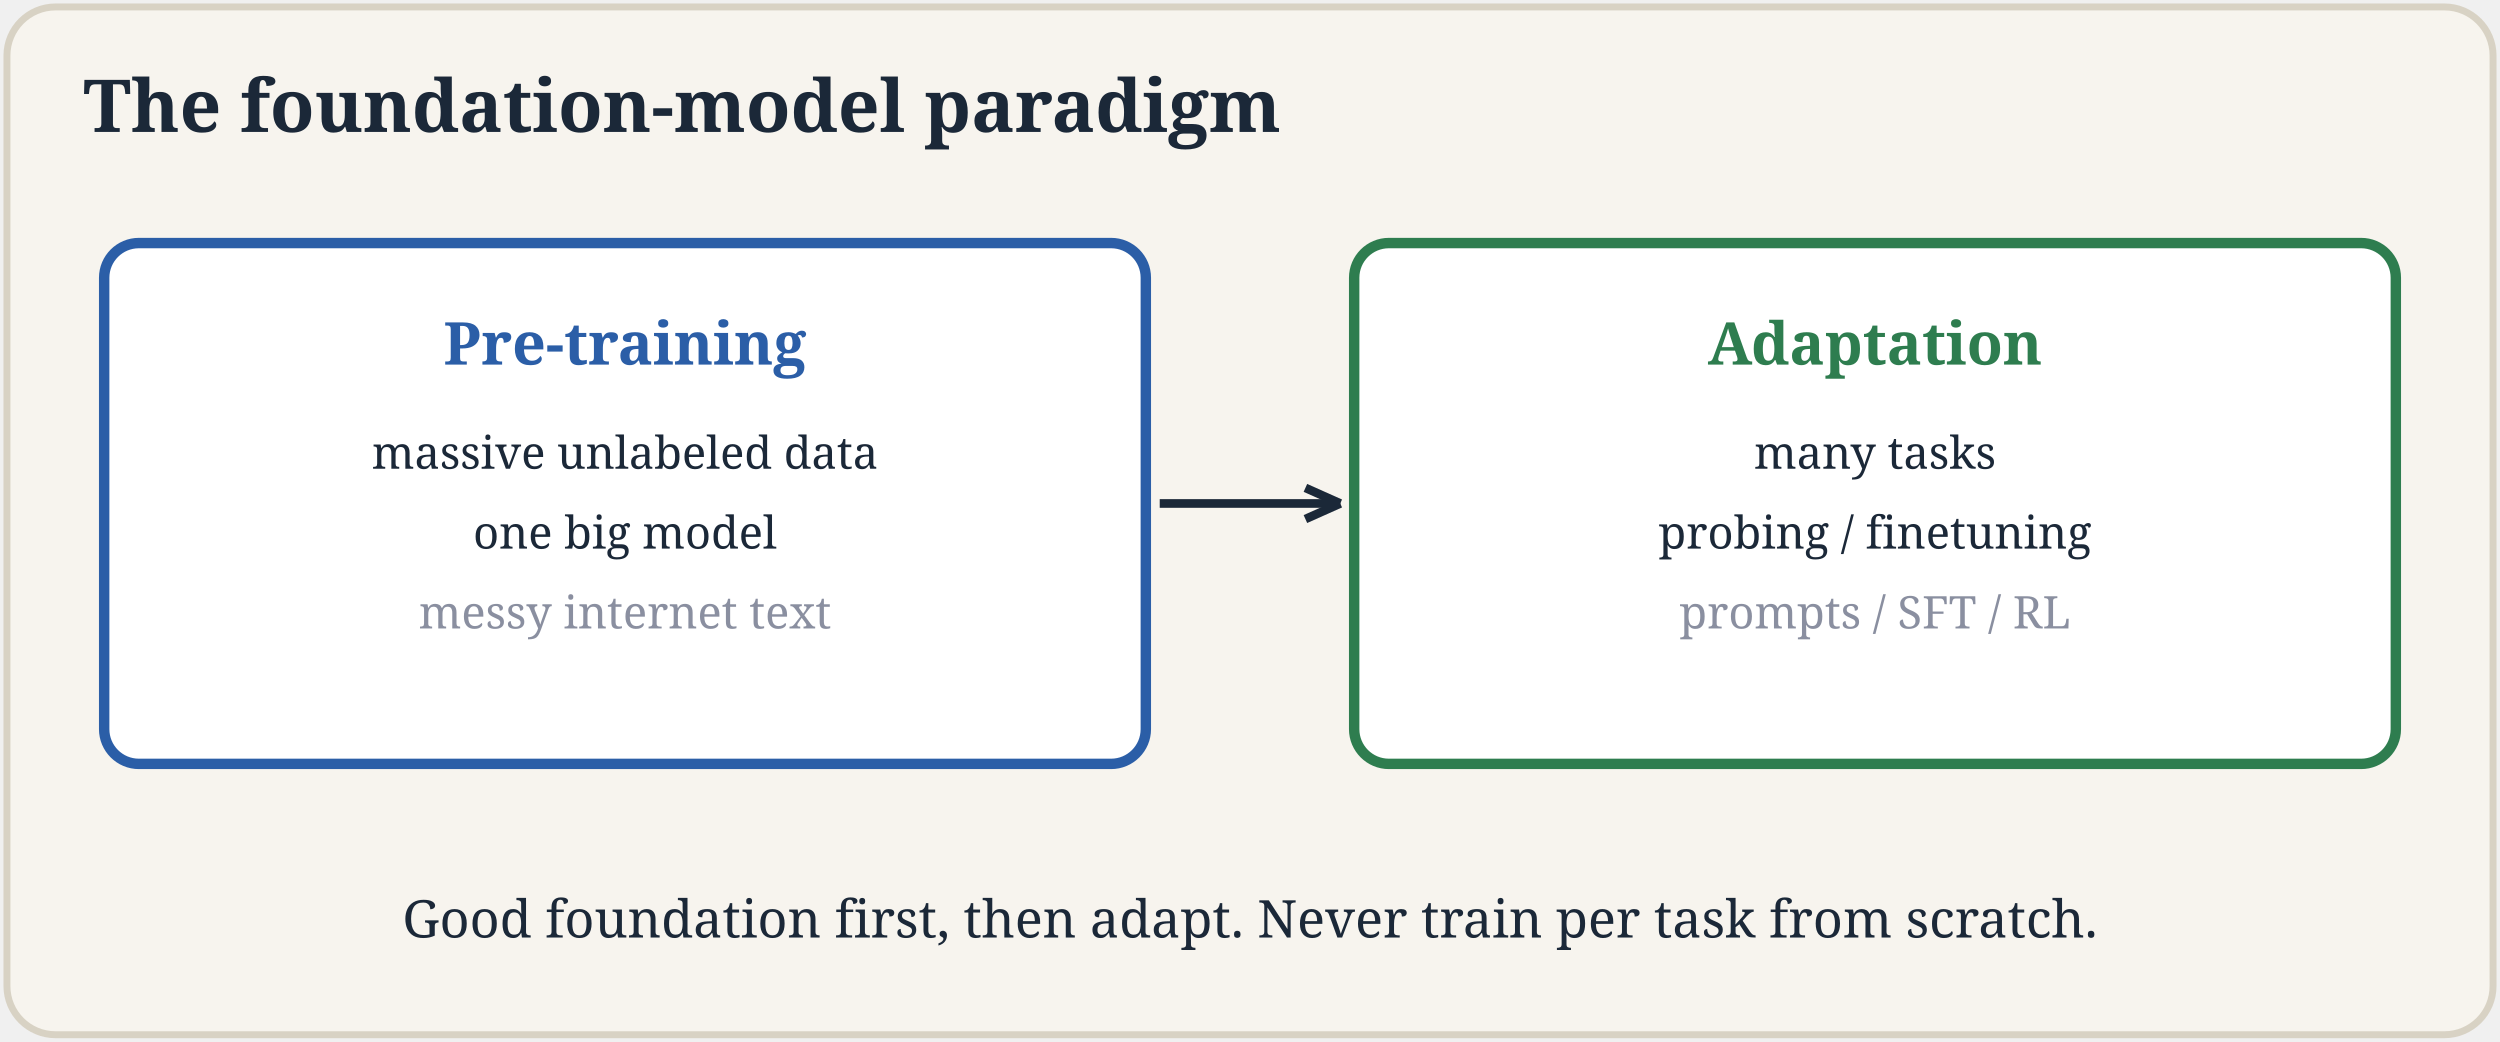
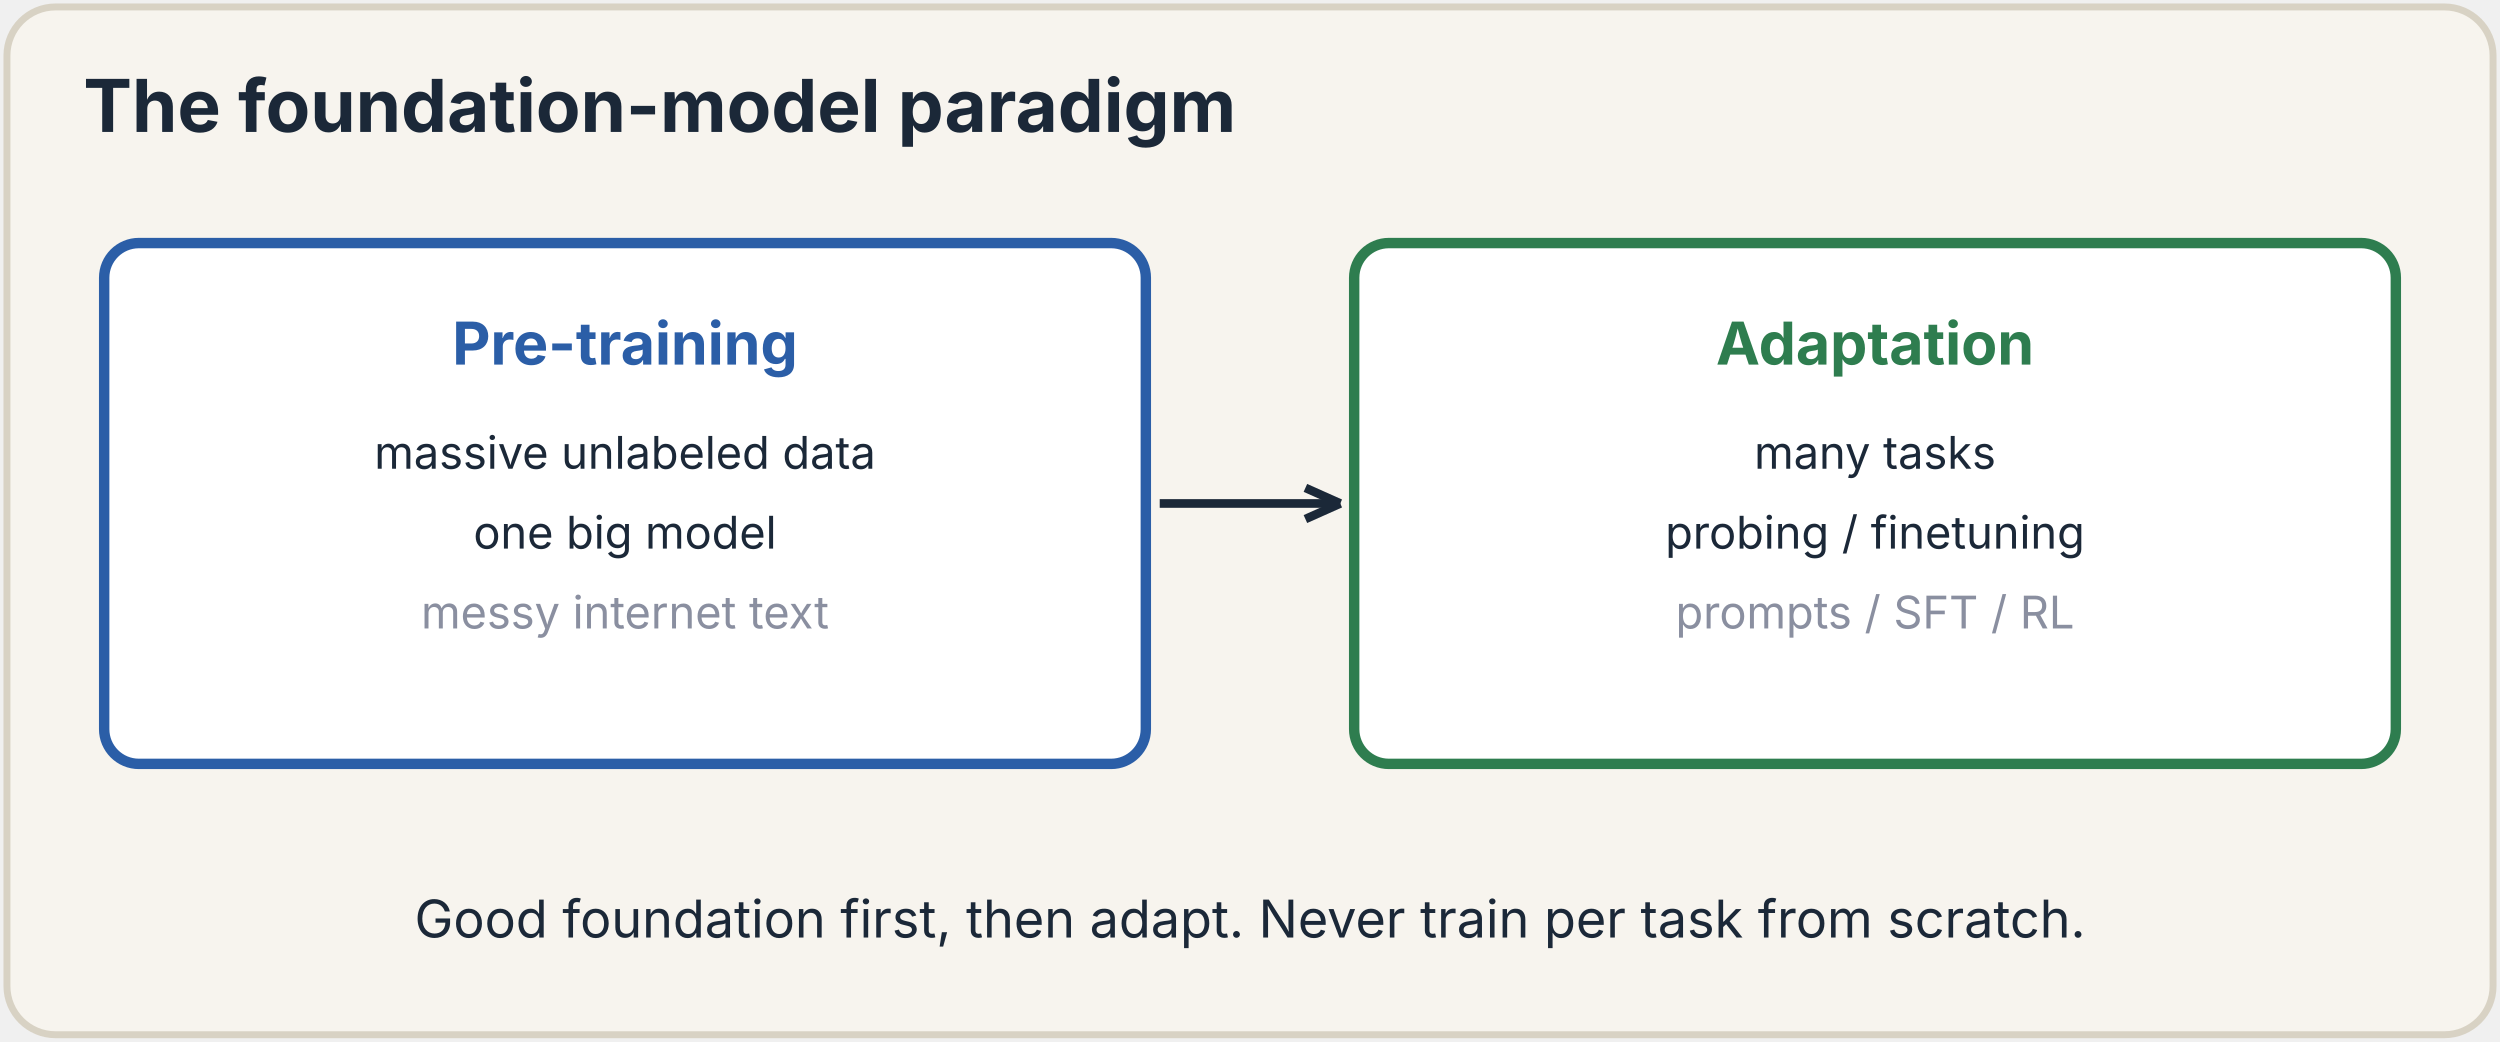
- <svg xmlns="http://www.w3.org/2000/svg" viewBox="0 0 720 300" font-family="Georgia, serif">
+ <svg xmlns="http://www.w3.org/2000/svg" viewBox="0 0 720 300" font-family="Anthropic Sans, Inter, 'Source Sans 3', 'IBM Plex Sans', sans-serif">
  <rect x="2" y="2" width="716" height="296" rx="14" fill="#F7F4EE" stroke="#D8D2C4" stroke-width="2" />
  <text x="24" y="38" font-size="21" font-weight="bold" fill="#1B2838">The foundation-model paradigm</text>
  <rect x="30" y="70" width="300" height="150" rx="10" fill="#FFFFFF" stroke="#2B5EA7" stroke-width="3" />
  <text x="180" y="105" font-size="17" fill="#2B5EA7" text-anchor="middle" font-weight="bold">Pre-training</text>
  <text x="180" y="135" font-size="13" fill="#1B2838" text-anchor="middle">massive unlabeled data</text>
  <text x="180" y="158" font-size="13" fill="#1B2838" text-anchor="middle">one big model</text>
  <text x="180" y="181" font-size="13" fill="#8A8FA0" text-anchor="middle">messy internet text</text>
  <line x1="334" y1="145" x2="386" y2="145" stroke="#1B2838" stroke-width="2.5" />
  <line x1="386" y1="145" x2="375.956" y2="140.515" stroke="#1B2838" stroke-width="2.5" />
  <line x1="386" y1="145" x2="375.956" y2="149.485" stroke="#1B2838" stroke-width="2.5" />
  <rect x="390" y="70" width="300" height="150" rx="10" fill="#FFFFFF" stroke="#2E7D4F" stroke-width="3" />
  <text x="540" y="105" font-size="17" fill="#2E7D4F" text-anchor="middle" font-weight="bold">Adaptation</text>
  <text x="540" y="135" font-size="13" fill="#1B2838" text-anchor="middle">many tasks</text>
  <text x="540" y="158" font-size="13" fill="#1B2838" text-anchor="middle">probing / finetuning</text>
  <text x="540" y="181" font-size="13" fill="#8A8FA0" text-anchor="middle">prompts / SFT / RL</text>
  <text x="360" y="270" font-size="15" fill="#1B2838" text-anchor="middle">Good foundation first, then adapt. Never train per task from scratch.</text>
</svg>
